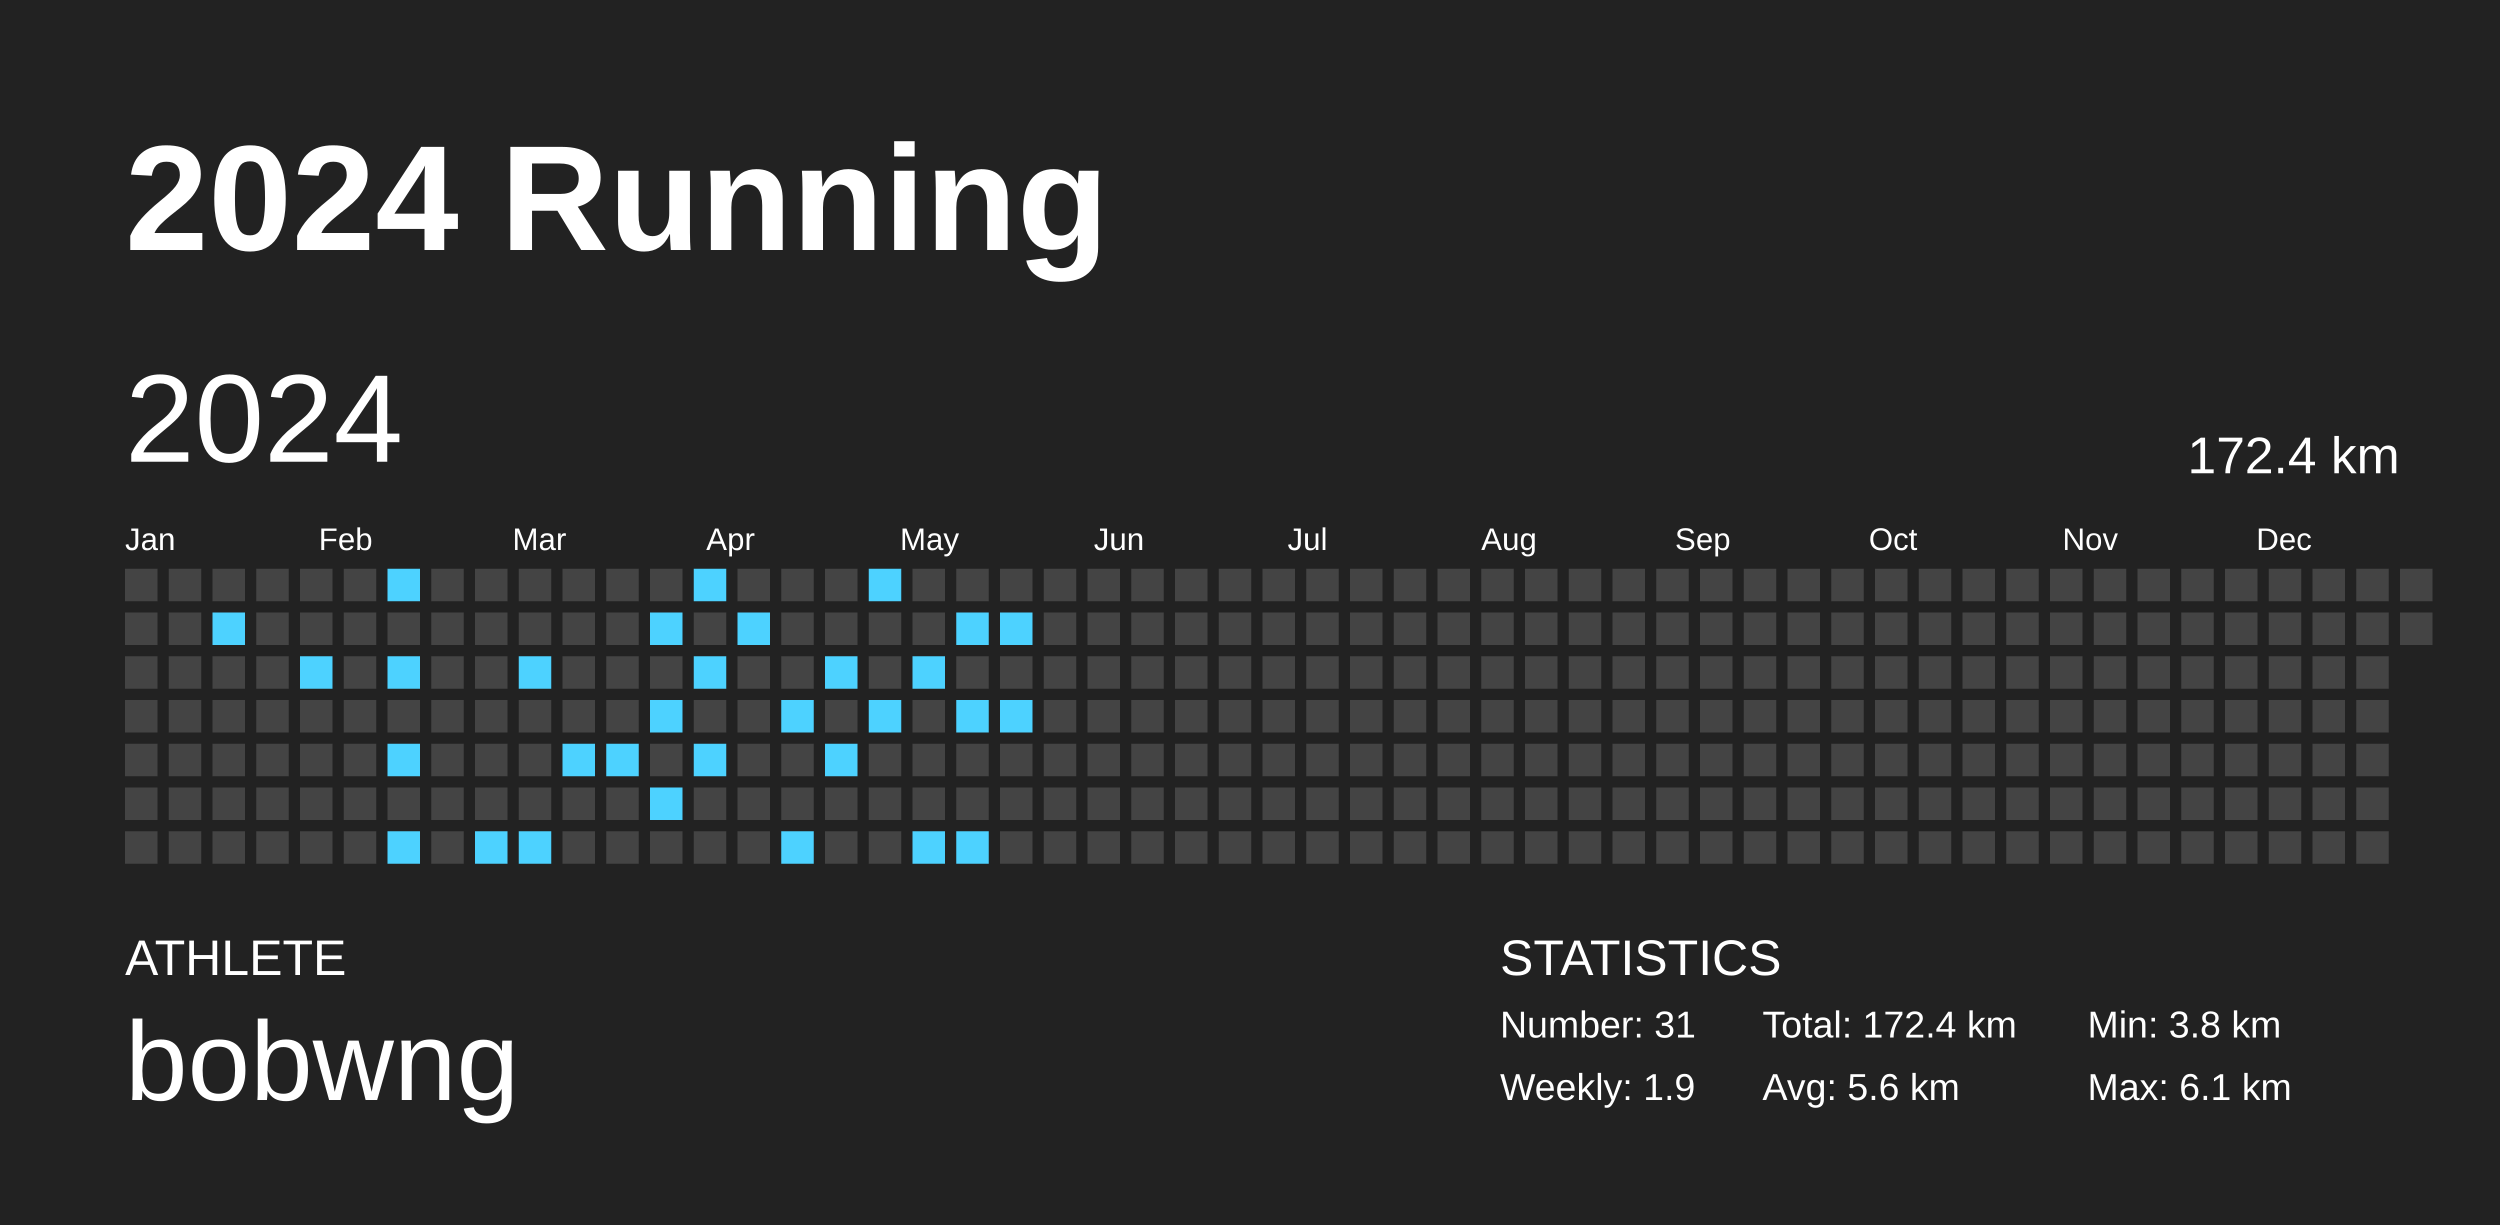
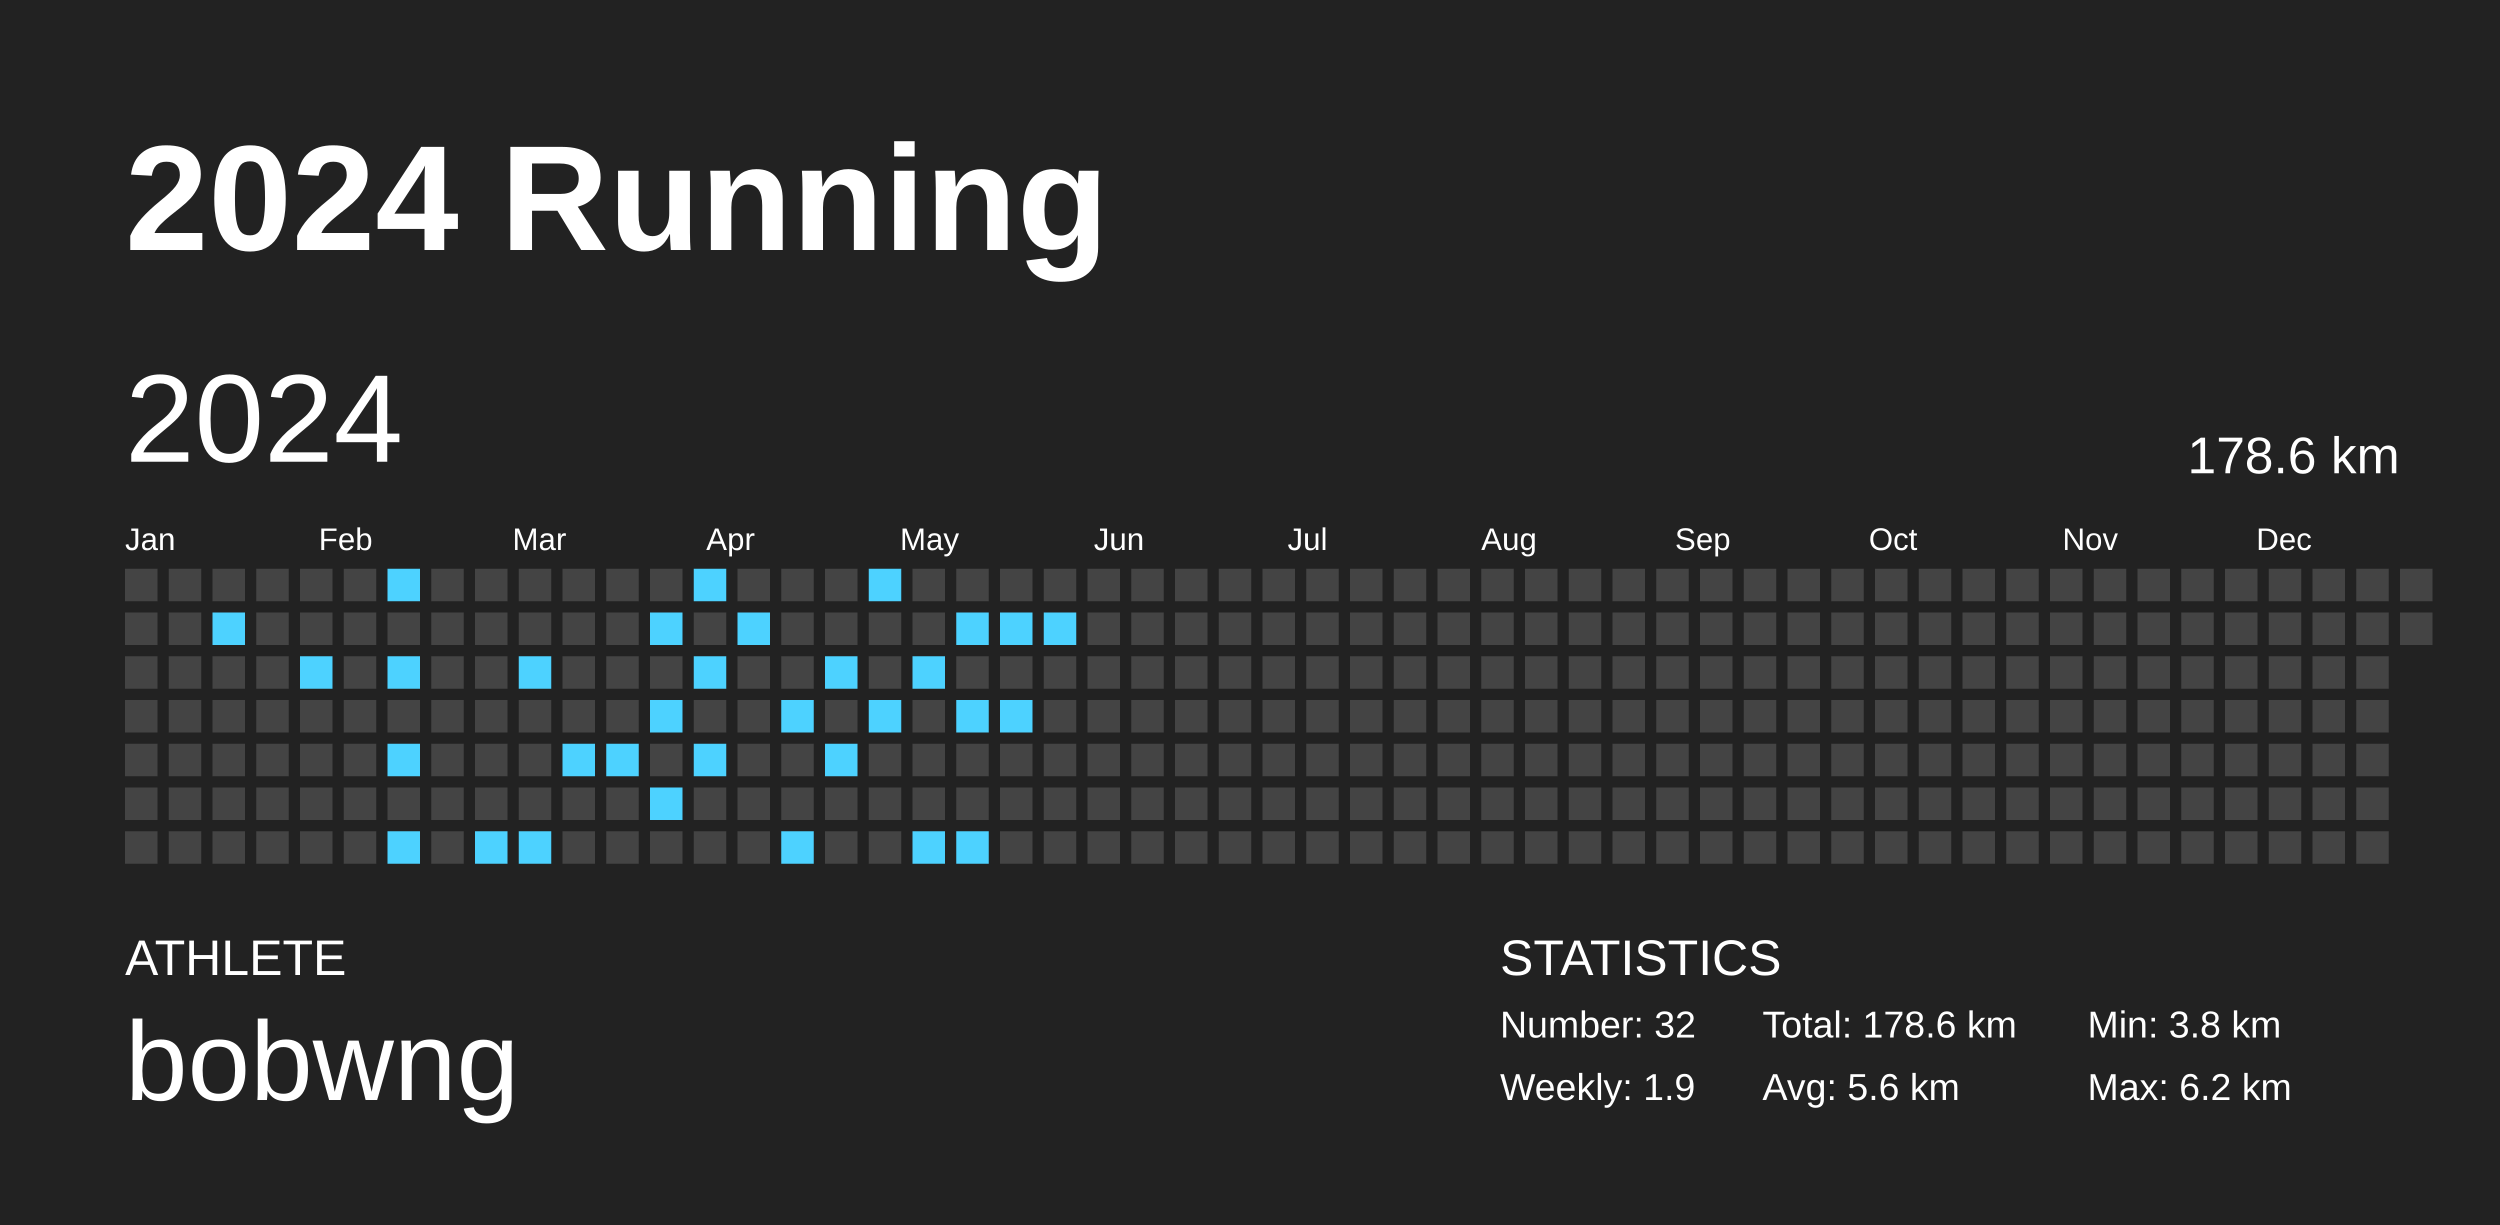
<svg xmlns="http://www.w3.org/2000/svg" baseProfile="full" height="98mm" version="1.1" viewBox="0,0,200,98" width="200mm">
  <defs />
  <rect fill="#222222" height="98" width="200" x="0" y="0" />
  <text fill="#FFFFFF" style="font-size:12px; font-family:Arial; font-weight:bold;" x="10" y="20">2024 Running</text>
  <text fill="#FFFFFF" style="font-size:4px; font-family:Arial" x="10" y="78">ATHLETE</text>
  <text fill="#FFFFFF" style="font-size:9px; font-family:Arial" x="10" y="88">bobwng</text>
  <text fill="#FFFFFF" style="font-size:4px; font-family:Arial" x="120" y="78">STATISTICS</text>
-   <text fill="#FFFFFF" style="font-size:3px; font-family:Arial" x="120" y="83">Number: 31</text>
+   <text fill="#FFFFFF" style="font-size:3px; font-family:Arial" x="120" y="83">Number: 32</text>
  <text fill="#FFFFFF" style="font-size:3px; font-family:Arial" x="120" y="88">Weekly: 1.9</text>
-   <text fill="#FFFFFF" style="font-size:3px; font-family:Arial" x="141" y="83">Total: 172.4 km</text>
+   <text fill="#FFFFFF" style="font-size:3px; font-family:Arial" x="141" y="83">Total: 178.6 km</text>
  <text fill="#FFFFFF" style="font-size:3px; font-family:Arial" x="141" y="88">Avg: 5.6 km</text>
  <text fill="#FFFFFF" style="font-size:3px; font-family:Arial" x="167" y="83">Min: 3.8 km</text>
-   <text fill="#FFFFFF" style="font-size:3px; font-family:Arial" x="167" y="88">Max: 6.1 km</text>
+   <text fill="#FFFFFF" style="font-size:3px; font-family:Arial" x="167" y="88">Max: 6.2 km</text>
  <text dominant-baseline="hanging" fill="#FFFFFF" style="font-size:10.0px; font-family:Arial;" x="10" y="30">2024</text>
-   <text dominant-baseline="hanging" fill="#FFFFFF" style="font-size:4.125px; font-family:Arial;" x="175" y="35">172.4 km</text>
+   <text dominant-baseline="hanging" fill="#FFFFFF" style="font-size:4.125px; font-family:Arial;" x="175" y="35">178.6 km</text>
  <text fill="#FFFFFF" style="font-size:2.5px; font-family:Arial" x="10.0" y="44">Jan</text>
  <text fill="#FFFFFF" style="font-size:2.5px; font-family:Arial" x="25.5" y="44">Feb</text>
  <text fill="#FFFFFF" style="font-size:2.5px; font-family:Arial" x="41.0" y="44">Mar</text>
  <text fill="#FFFFFF" style="font-size:2.5px; font-family:Arial" x="56.5" y="44">Apr</text>
  <text fill="#FFFFFF" style="font-size:2.5px; font-family:Arial" x="72.0" y="44">May</text>
  <text fill="#FFFFFF" style="font-size:2.5px; font-family:Arial" x="87.5" y="44">Jun</text>
  <text fill="#FFFFFF" style="font-size:2.5px; font-family:Arial" x="103.0" y="44">Jul</text>
  <text fill="#FFFFFF" style="font-size:2.5px; font-family:Arial" x="118.5" y="44">Aug</text>
  <text fill="#FFFFFF" style="font-size:2.5px; font-family:Arial" x="134.0" y="44">Sep</text>
  <text fill="#FFFFFF" style="font-size:2.5px; font-family:Arial" x="149.5" y="44">Oct</text>
  <text fill="#FFFFFF" style="font-size:2.5px; font-family:Arial" x="165.0" y="44">Nov</text>
  <text fill="#FFFFFF" style="font-size:2.5px; font-family:Arial" x="180.5" y="44">Dec</text>
  <rect fill="#444444" height="2.6" width="2.6" x="10.0" y="45.5" />
  <rect fill="#444444" height="2.6" width="2.6" x="10.0" y="49.0" />
  <rect fill="#444444" height="2.6" width="2.6" x="10.0" y="52.5" />
  <rect fill="#444444" height="2.6" width="2.6" x="10.0" y="56.0" />
  <rect fill="#444444" height="2.6" width="2.6" x="10.0" y="59.5" />
  <rect fill="#444444" height="2.6" width="2.6" x="10.0" y="63.0" />
  <rect fill="#444444" height="2.6" width="2.6" x="10.0" y="66.5" />
  <rect fill="#444444" height="2.6" width="2.6" x="13.5" y="45.5" />
  <rect fill="#444444" height="2.6" width="2.6" x="13.5" y="49.0" />
  <rect fill="#444444" height="2.6" width="2.6" x="13.5" y="52.5" />
  <rect fill="#444444" height="2.6" width="2.6" x="13.5" y="56.0" />
  <rect fill="#444444" height="2.6" width="2.6" x="13.5" y="59.5" />
  <rect fill="#444444" height="2.6" width="2.6" x="13.5" y="63.0" />
  <rect fill="#444444" height="2.6" width="2.6" x="13.5" y="66.5" />
  <rect fill="#444444" height="2.6" width="2.6" x="17.0" y="45.5" />
  <rect fill="#4dd2ff" height="2.6" width="2.6" x="17.0" y="49.0" />
  <rect fill="#444444" height="2.6" width="2.6" x="17.0" y="52.5" />
  <rect fill="#444444" height="2.6" width="2.6" x="17.0" y="56.0" />
  <rect fill="#444444" height="2.6" width="2.6" x="17.0" y="59.5" />
  <rect fill="#444444" height="2.6" width="2.6" x="17.0" y="63.0" />
  <rect fill="#444444" height="2.6" width="2.6" x="17.0" y="66.5" />
  <rect fill="#444444" height="2.6" width="2.6" x="20.5" y="45.5" />
  <rect fill="#444444" height="2.6" width="2.6" x="20.5" y="49.0" />
  <rect fill="#444444" height="2.6" width="2.6" x="20.5" y="52.5" />
  <rect fill="#444444" height="2.6" width="2.6" x="20.5" y="56.0" />
  <rect fill="#444444" height="2.6" width="2.6" x="20.5" y="59.5" />
  <rect fill="#444444" height="2.6" width="2.6" x="20.5" y="63.0" />
  <rect fill="#444444" height="2.6" width="2.6" x="20.5" y="66.5" />
  <rect fill="#444444" height="2.6" width="2.6" x="24.0" y="45.5" />
  <rect fill="#444444" height="2.6" width="2.6" x="24.0" y="49.0" />
  <rect fill="#4dd2ff" height="2.6" width="2.6" x="24.0" y="52.5" />
  <rect fill="#444444" height="2.6" width="2.6" x="24.0" y="56.0" />
  <rect fill="#444444" height="2.6" width="2.6" x="24.0" y="59.5" />
  <rect fill="#444444" height="2.6" width="2.6" x="24.0" y="63.0" />
  <rect fill="#444444" height="2.6" width="2.6" x="24.0" y="66.5" />
  <rect fill="#444444" height="2.6" width="2.6" x="27.5" y="45.5" />
  <rect fill="#444444" height="2.6" width="2.6" x="27.5" y="49.0" />
  <rect fill="#444444" height="2.6" width="2.6" x="27.5" y="52.5" />
  <rect fill="#444444" height="2.6" width="2.6" x="27.5" y="56.0" />
  <rect fill="#444444" height="2.6" width="2.6" x="27.5" y="59.5" />
  <rect fill="#444444" height="2.6" width="2.6" x="27.5" y="63.0" />
  <rect fill="#444444" height="2.6" width="2.6" x="27.5" y="66.5" />
  <rect fill="#4dd2ff" height="2.6" width="2.6" x="31.0" y="45.5" />
  <rect fill="#444444" height="2.6" width="2.6" x="31.0" y="49.0" />
  <rect fill="#4dd2ff" height="2.6" width="2.6" x="31.0" y="52.5" />
  <rect fill="#444444" height="2.6" width="2.6" x="31.0" y="56.0" />
  <rect fill="#4dd2ff" height="2.6" width="2.6" x="31.0" y="59.5" />
  <rect fill="#444444" height="2.6" width="2.6" x="31.0" y="63.0" />
  <rect fill="#4dd2ff" height="2.6" width="2.6" x="31.0" y="66.5" />
  <rect fill="#444444" height="2.6" width="2.6" x="34.5" y="45.5" />
  <rect fill="#444444" height="2.6" width="2.6" x="34.5" y="49.0" />
  <rect fill="#444444" height="2.6" width="2.6" x="34.5" y="52.5" />
  <rect fill="#444444" height="2.6" width="2.6" x="34.5" y="56.0" />
  <rect fill="#444444" height="2.6" width="2.6" x="34.5" y="59.5" />
  <rect fill="#444444" height="2.6" width="2.6" x="34.5" y="63.0" />
  <rect fill="#444444" height="2.6" width="2.6" x="34.5" y="66.5" />
  <rect fill="#444444" height="2.6" width="2.6" x="38.0" y="45.5" />
  <rect fill="#444444" height="2.6" width="2.6" x="38.0" y="49.0" />
  <rect fill="#444444" height="2.6" width="2.6" x="38.0" y="52.5" />
  <rect fill="#444444" height="2.6" width="2.6" x="38.0" y="56.0" />
  <rect fill="#444444" height="2.6" width="2.6" x="38.0" y="59.5" />
  <rect fill="#444444" height="2.6" width="2.6" x="38.0" y="63.0" />
  <rect fill="#4dd2ff" height="2.6" width="2.6" x="38.0" y="66.5" />
  <rect fill="#444444" height="2.6" width="2.6" x="41.5" y="45.5" />
  <rect fill="#444444" height="2.6" width="2.6" x="41.5" y="49.0" />
  <rect fill="#4dd2ff" height="2.6" width="2.6" x="41.5" y="52.5" />
  <rect fill="#444444" height="2.6" width="2.6" x="41.5" y="56.0" />
  <rect fill="#444444" height="2.6" width="2.6" x="41.5" y="59.5" />
  <rect fill="#444444" height="2.6" width="2.6" x="41.5" y="63.0" />
  <rect fill="#4dd2ff" height="2.6" width="2.6" x="41.5" y="66.5" />
  <rect fill="#444444" height="2.6" width="2.6" x="45.0" y="45.5" />
  <rect fill="#444444" height="2.6" width="2.6" x="45.0" y="49.0" />
  <rect fill="#444444" height="2.6" width="2.6" x="45.0" y="52.5" />
  <rect fill="#444444" height="2.6" width="2.6" x="45.0" y="56.0" />
  <rect fill="#4dd2ff" height="2.6" width="2.6" x="45.0" y="59.5" />
  <rect fill="#444444" height="2.6" width="2.6" x="45.0" y="63.0" />
  <rect fill="#444444" height="2.6" width="2.6" x="45.0" y="66.5" />
  <rect fill="#444444" height="2.6" width="2.6" x="48.5" y="45.5" />
  <rect fill="#444444" height="2.6" width="2.6" x="48.5" y="49.0" />
  <rect fill="#444444" height="2.6" width="2.6" x="48.5" y="52.5" />
  <rect fill="#444444" height="2.6" width="2.6" x="48.5" y="56.0" />
  <rect fill="#4dd2ff" height="2.6" width="2.6" x="48.5" y="59.5" />
  <rect fill="#444444" height="2.6" width="2.6" x="48.5" y="63.0" />
  <rect fill="#444444" height="2.6" width="2.6" x="48.5" y="66.5" />
  <rect fill="#444444" height="2.6" width="2.6" x="52.0" y="45.5" />
  <rect fill="#4dd2ff" height="2.6" width="2.6" x="52.0" y="49.0" />
  <rect fill="#444444" height="2.6" width="2.6" x="52.0" y="52.5" />
  <rect fill="#4dd2ff" height="2.6" width="2.6" x="52.0" y="56.0" />
  <rect fill="#444444" height="2.6" width="2.6" x="52.0" y="59.5" />
  <rect fill="#4dd2ff" height="2.6" width="2.6" x="52.0" y="63.0" />
  <rect fill="#444444" height="2.6" width="2.6" x="52.0" y="66.5" />
  <rect fill="#4dd2ff" height="2.6" width="2.6" x="55.5" y="45.5" />
  <rect fill="#444444" height="2.6" width="2.6" x="55.5" y="49.0" />
  <rect fill="#4dd2ff" height="2.6" width="2.6" x="55.5" y="52.5" />
  <rect fill="#444444" height="2.6" width="2.6" x="55.5" y="56.0" />
  <rect fill="#4dd2ff" height="2.6" width="2.6" x="55.5" y="59.5" />
  <rect fill="#444444" height="2.6" width="2.6" x="55.5" y="63.0" />
  <rect fill="#444444" height="2.6" width="2.6" x="55.5" y="66.5" />
  <rect fill="#444444" height="2.6" width="2.6" x="59.0" y="45.5" />
  <rect fill="#4dd2ff" height="2.6" width="2.6" x="59.0" y="49.0" />
  <rect fill="#444444" height="2.6" width="2.6" x="59.0" y="52.5" />
  <rect fill="#444444" height="2.6" width="2.6" x="59.0" y="56.0" />
  <rect fill="#444444" height="2.6" width="2.6" x="59.0" y="59.5" />
  <rect fill="#444444" height="2.6" width="2.6" x="59.0" y="63.0" />
  <rect fill="#444444" height="2.6" width="2.6" x="59.0" y="66.5" />
  <rect fill="#444444" height="2.6" width="2.6" x="62.5" y="45.5" />
  <rect fill="#444444" height="2.6" width="2.6" x="62.5" y="49.0" />
  <rect fill="#444444" height="2.6" width="2.6" x="62.5" y="52.5" />
  <rect fill="#4dd2ff" height="2.6" width="2.6" x="62.5" y="56.0" />
  <rect fill="#444444" height="2.6" width="2.6" x="62.5" y="59.5" />
  <rect fill="#444444" height="2.6" width="2.6" x="62.5" y="63.0" />
  <rect fill="#4dd2ff" height="2.6" width="2.6" x="62.5" y="66.5" />
  <rect fill="#444444" height="2.6" width="2.6" x="66.0" y="45.5" />
  <rect fill="#444444" height="2.6" width="2.6" x="66.0" y="49.0" />
  <rect fill="#4dd2ff" height="2.6" width="2.6" x="66.0" y="52.5" />
  <rect fill="#444444" height="2.6" width="2.6" x="66.0" y="56.0" />
  <rect fill="#4dd2ff" height="2.6" width="2.6" x="66.0" y="59.5" />
  <rect fill="#444444" height="2.6" width="2.6" x="66.0" y="63.0" />
  <rect fill="#444444" height="2.6" width="2.6" x="66.0" y="66.5" />
  <rect fill="#4dd2ff" height="2.6" width="2.6" x="69.5" y="45.5" />
  <rect fill="#444444" height="2.6" width="2.6" x="69.5" y="49.0" />
  <rect fill="#444444" height="2.6" width="2.6" x="69.5" y="52.5" />
  <rect fill="#4dd2ff" height="2.6" width="2.6" x="69.5" y="56.0" />
  <rect fill="#444444" height="2.6" width="2.6" x="69.5" y="59.5" />
  <rect fill="#444444" height="2.6" width="2.6" x="69.5" y="63.0" />
  <rect fill="#444444" height="2.6" width="2.6" x="69.5" y="66.5" />
  <rect fill="#444444" height="2.6" width="2.6" x="73.0" y="45.5" />
  <rect fill="#444444" height="2.6" width="2.6" x="73.0" y="49.0" />
  <rect fill="#4dd2ff" height="2.6" width="2.6" x="73.0" y="52.5" />
  <rect fill="#444444" height="2.6" width="2.6" x="73.0" y="56.0" />
  <rect fill="#444444" height="2.6" width="2.6" x="73.0" y="59.5" />
  <rect fill="#444444" height="2.6" width="2.6" x="73.0" y="63.0" />
  <rect fill="#4dd2ff" height="2.6" width="2.6" x="73.0" y="66.5" />
  <rect fill="#444444" height="2.6" width="2.6" x="76.5" y="45.5" />
  <rect fill="#4dd2ff" height="2.6" width="2.6" x="76.5" y="49.0" />
  <rect fill="#444444" height="2.6" width="2.6" x="76.5" y="52.5" />
  <rect fill="#4dd2ff" height="2.6" width="2.6" x="76.5" y="56.0" />
  <rect fill="#444444" height="2.6" width="2.6" x="76.5" y="59.5" />
  <rect fill="#444444" height="2.6" width="2.6" x="76.5" y="63.0" />
  <rect fill="#4dd2ff" height="2.6" width="2.6" x="76.5" y="66.5" />
  <rect fill="#444444" height="2.6" width="2.6" x="80.0" y="45.5" />
  <rect fill="#4dd2ff" height="2.6" width="2.6" x="80.0" y="49.0" />
  <rect fill="#444444" height="2.6" width="2.6" x="80.0" y="52.5" />
  <rect fill="#4dd2ff" height="2.6" width="2.6" x="80.0" y="56.0" />
  <rect fill="#444444" height="2.6" width="2.6" x="80.0" y="59.5" />
  <rect fill="#444444" height="2.6" width="2.6" x="80.0" y="63.0" />
  <rect fill="#444444" height="2.6" width="2.6" x="80.0" y="66.5" />
  <rect fill="#444444" height="2.6" width="2.6" x="83.5" y="45.5" />
-   <rect fill="#444444" height="2.6" width="2.6" x="83.5" y="49.0" />
+   <rect fill="#4dd2ff" height="2.6" width="2.6" x="83.5" y="49.0" />
  <rect fill="#444444" height="2.6" width="2.6" x="83.5" y="52.5" />
  <rect fill="#444444" height="2.6" width="2.6" x="83.5" y="56.0" />
  <rect fill="#444444" height="2.6" width="2.6" x="83.5" y="59.5" />
  <rect fill="#444444" height="2.6" width="2.6" x="83.5" y="63.0" />
  <rect fill="#444444" height="2.6" width="2.6" x="83.5" y="66.5" />
  <rect fill="#444444" height="2.6" width="2.6" x="87.0" y="45.5" />
  <rect fill="#444444" height="2.6" width="2.6" x="87.0" y="49.0" />
  <rect fill="#444444" height="2.6" width="2.6" x="87.0" y="52.5" />
  <rect fill="#444444" height="2.6" width="2.6" x="87.0" y="56.0" />
  <rect fill="#444444" height="2.6" width="2.6" x="87.0" y="59.5" />
  <rect fill="#444444" height="2.6" width="2.6" x="87.0" y="63.0" />
  <rect fill="#444444" height="2.6" width="2.6" x="87.0" y="66.5" />
  <rect fill="#444444" height="2.6" width="2.6" x="90.5" y="45.5" />
  <rect fill="#444444" height="2.6" width="2.6" x="90.5" y="49.0" />
  <rect fill="#444444" height="2.6" width="2.6" x="90.5" y="52.5" />
  <rect fill="#444444" height="2.6" width="2.6" x="90.5" y="56.0" />
  <rect fill="#444444" height="2.6" width="2.6" x="90.5" y="59.5" />
  <rect fill="#444444" height="2.6" width="2.6" x="90.5" y="63.0" />
  <rect fill="#444444" height="2.6" width="2.6" x="90.5" y="66.5" />
  <rect fill="#444444" height="2.6" width="2.6" x="94.0" y="45.5" />
  <rect fill="#444444" height="2.6" width="2.6" x="94.0" y="49.0" />
  <rect fill="#444444" height="2.6" width="2.6" x="94.0" y="52.5" />
  <rect fill="#444444" height="2.6" width="2.6" x="94.0" y="56.0" />
  <rect fill="#444444" height="2.6" width="2.6" x="94.0" y="59.5" />
  <rect fill="#444444" height="2.6" width="2.6" x="94.0" y="63.0" />
  <rect fill="#444444" height="2.6" width="2.6" x="94.0" y="66.5" />
  <rect fill="#444444" height="2.6" width="2.6" x="97.5" y="45.5" />
  <rect fill="#444444" height="2.6" width="2.6" x="97.5" y="49.0" />
  <rect fill="#444444" height="2.6" width="2.6" x="97.5" y="52.5" />
  <rect fill="#444444" height="2.6" width="2.6" x="97.5" y="56.0" />
  <rect fill="#444444" height="2.6" width="2.6" x="97.5" y="59.5" />
  <rect fill="#444444" height="2.6" width="2.6" x="97.5" y="63.0" />
  <rect fill="#444444" height="2.6" width="2.6" x="97.5" y="66.5" />
  <rect fill="#444444" height="2.6" width="2.6" x="101.0" y="45.5" />
  <rect fill="#444444" height="2.6" width="2.6" x="101.0" y="49.0" />
  <rect fill="#444444" height="2.6" width="2.6" x="101.0" y="52.5" />
  <rect fill="#444444" height="2.6" width="2.6" x="101.0" y="56.0" />
  <rect fill="#444444" height="2.6" width="2.6" x="101.0" y="59.5" />
  <rect fill="#444444" height="2.6" width="2.6" x="101.0" y="63.0" />
  <rect fill="#444444" height="2.6" width="2.6" x="101.0" y="66.5" />
  <rect fill="#444444" height="2.6" width="2.6" x="104.5" y="45.5" />
  <rect fill="#444444" height="2.6" width="2.6" x="104.5" y="49.0" />
  <rect fill="#444444" height="2.6" width="2.6" x="104.5" y="52.5" />
  <rect fill="#444444" height="2.6" width="2.6" x="104.5" y="56.0" />
  <rect fill="#444444" height="2.6" width="2.6" x="104.5" y="59.5" />
  <rect fill="#444444" height="2.6" width="2.6" x="104.5" y="63.0" />
  <rect fill="#444444" height="2.6" width="2.6" x="104.5" y="66.5" />
  <rect fill="#444444" height="2.6" width="2.6" x="108.0" y="45.5" />
  <rect fill="#444444" height="2.6" width="2.6" x="108.0" y="49.0" />
  <rect fill="#444444" height="2.6" width="2.6" x="108.0" y="52.5" />
  <rect fill="#444444" height="2.6" width="2.6" x="108.0" y="56.0" />
  <rect fill="#444444" height="2.6" width="2.6" x="108.0" y="59.5" />
  <rect fill="#444444" height="2.6" width="2.6" x="108.0" y="63.0" />
  <rect fill="#444444" height="2.6" width="2.6" x="108.0" y="66.5" />
  <rect fill="#444444" height="2.6" width="2.6" x="111.5" y="45.5" />
  <rect fill="#444444" height="2.6" width="2.6" x="111.5" y="49.0" />
  <rect fill="#444444" height="2.6" width="2.6" x="111.5" y="52.5" />
  <rect fill="#444444" height="2.6" width="2.6" x="111.5" y="56.0" />
  <rect fill="#444444" height="2.6" width="2.6" x="111.5" y="59.5" />
  <rect fill="#444444" height="2.6" width="2.6" x="111.5" y="63.0" />
  <rect fill="#444444" height="2.6" width="2.6" x="111.5" y="66.5" />
  <rect fill="#444444" height="2.6" width="2.6" x="115.0" y="45.5" />
  <rect fill="#444444" height="2.6" width="2.6" x="115.0" y="49.0" />
  <rect fill="#444444" height="2.6" width="2.6" x="115.0" y="52.5" />
  <rect fill="#444444" height="2.6" width="2.6" x="115.0" y="56.0" />
  <rect fill="#444444" height="2.6" width="2.6" x="115.0" y="59.5" />
  <rect fill="#444444" height="2.6" width="2.6" x="115.0" y="63.0" />
  <rect fill="#444444" height="2.6" width="2.6" x="115.0" y="66.5" />
  <rect fill="#444444" height="2.6" width="2.6" x="118.5" y="45.5" />
  <rect fill="#444444" height="2.6" width="2.6" x="118.5" y="49.0" />
  <rect fill="#444444" height="2.6" width="2.6" x="118.5" y="52.5" />
  <rect fill="#444444" height="2.6" width="2.6" x="118.5" y="56.0" />
  <rect fill="#444444" height="2.6" width="2.6" x="118.5" y="59.5" />
  <rect fill="#444444" height="2.6" width="2.6" x="118.5" y="63.0" />
  <rect fill="#444444" height="2.6" width="2.6" x="118.5" y="66.5" />
  <rect fill="#444444" height="2.6" width="2.6" x="122.0" y="45.5" />
  <rect fill="#444444" height="2.6" width="2.6" x="122.0" y="49.0" />
  <rect fill="#444444" height="2.6" width="2.6" x="122.0" y="52.5" />
  <rect fill="#444444" height="2.6" width="2.6" x="122.0" y="56.0" />
  <rect fill="#444444" height="2.6" width="2.6" x="122.0" y="59.5" />
  <rect fill="#444444" height="2.6" width="2.6" x="122.0" y="63.0" />
  <rect fill="#444444" height="2.6" width="2.6" x="122.0" y="66.5" />
  <rect fill="#444444" height="2.6" width="2.6" x="125.5" y="45.5" />
  <rect fill="#444444" height="2.6" width="2.6" x="125.5" y="49.0" />
  <rect fill="#444444" height="2.6" width="2.6" x="125.5" y="52.5" />
  <rect fill="#444444" height="2.6" width="2.6" x="125.5" y="56.0" />
  <rect fill="#444444" height="2.6" width="2.6" x="125.5" y="59.5" />
  <rect fill="#444444" height="2.6" width="2.6" x="125.5" y="63.0" />
  <rect fill="#444444" height="2.6" width="2.6" x="125.5" y="66.5" />
  <rect fill="#444444" height="2.6" width="2.6" x="129.0" y="45.5" />
  <rect fill="#444444" height="2.6" width="2.6" x="129.0" y="49.0" />
  <rect fill="#444444" height="2.6" width="2.6" x="129.0" y="52.5" />
  <rect fill="#444444" height="2.6" width="2.6" x="129.0" y="56.0" />
  <rect fill="#444444" height="2.6" width="2.6" x="129.0" y="59.5" />
  <rect fill="#444444" height="2.6" width="2.6" x="129.0" y="63.0" />
  <rect fill="#444444" height="2.6" width="2.6" x="129.0" y="66.5" />
  <rect fill="#444444" height="2.6" width="2.6" x="132.5" y="45.5" />
  <rect fill="#444444" height="2.6" width="2.6" x="132.5" y="49.0" />
  <rect fill="#444444" height="2.6" width="2.6" x="132.5" y="52.5" />
  <rect fill="#444444" height="2.6" width="2.6" x="132.5" y="56.0" />
  <rect fill="#444444" height="2.6" width="2.6" x="132.5" y="59.5" />
  <rect fill="#444444" height="2.6" width="2.6" x="132.5" y="63.0" />
  <rect fill="#444444" height="2.6" width="2.6" x="132.5" y="66.5" />
  <rect fill="#444444" height="2.6" width="2.6" x="136.0" y="45.5" />
  <rect fill="#444444" height="2.6" width="2.6" x="136.0" y="49.0" />
  <rect fill="#444444" height="2.6" width="2.6" x="136.0" y="52.5" />
  <rect fill="#444444" height="2.6" width="2.6" x="136.0" y="56.0" />
  <rect fill="#444444" height="2.6" width="2.6" x="136.0" y="59.5" />
  <rect fill="#444444" height="2.6" width="2.6" x="136.0" y="63.0" />
  <rect fill="#444444" height="2.6" width="2.6" x="136.0" y="66.5" />
  <rect fill="#444444" height="2.6" width="2.6" x="139.5" y="45.5" />
  <rect fill="#444444" height="2.6" width="2.6" x="139.5" y="49.0" />
  <rect fill="#444444" height="2.6" width="2.6" x="139.5" y="52.5" />
  <rect fill="#444444" height="2.6" width="2.6" x="139.5" y="56.0" />
  <rect fill="#444444" height="2.6" width="2.6" x="139.5" y="59.5" />
  <rect fill="#444444" height="2.6" width="2.6" x="139.5" y="63.0" />
  <rect fill="#444444" height="2.6" width="2.6" x="139.5" y="66.5" />
  <rect fill="#444444" height="2.6" width="2.6" x="143.0" y="45.5" />
  <rect fill="#444444" height="2.6" width="2.6" x="143.0" y="49.0" />
  <rect fill="#444444" height="2.6" width="2.6" x="143.0" y="52.5" />
  <rect fill="#444444" height="2.6" width="2.6" x="143.0" y="56.0" />
  <rect fill="#444444" height="2.6" width="2.6" x="143.0" y="59.5" />
  <rect fill="#444444" height="2.6" width="2.6" x="143.0" y="63.0" />
  <rect fill="#444444" height="2.6" width="2.6" x="143.0" y="66.5" />
  <rect fill="#444444" height="2.6" width="2.6" x="146.5" y="45.5" />
  <rect fill="#444444" height="2.6" width="2.6" x="146.5" y="49.0" />
  <rect fill="#444444" height="2.6" width="2.6" x="146.5" y="52.5" />
  <rect fill="#444444" height="2.6" width="2.6" x="146.5" y="56.0" />
  <rect fill="#444444" height="2.6" width="2.6" x="146.5" y="59.5" />
  <rect fill="#444444" height="2.6" width="2.6" x="146.5" y="63.0" />
  <rect fill="#444444" height="2.6" width="2.6" x="146.5" y="66.5" />
  <rect fill="#444444" height="2.6" width="2.6" x="150.0" y="45.5" />
  <rect fill="#444444" height="2.6" width="2.6" x="150.0" y="49.0" />
  <rect fill="#444444" height="2.6" width="2.6" x="150.0" y="52.5" />
  <rect fill="#444444" height="2.6" width="2.6" x="150.0" y="56.0" />
  <rect fill="#444444" height="2.6" width="2.6" x="150.0" y="59.5" />
  <rect fill="#444444" height="2.6" width="2.6" x="150.0" y="63.0" />
  <rect fill="#444444" height="2.6" width="2.6" x="150.0" y="66.5" />
  <rect fill="#444444" height="2.6" width="2.6" x="153.5" y="45.5" />
  <rect fill="#444444" height="2.6" width="2.6" x="153.5" y="49.0" />
  <rect fill="#444444" height="2.6" width="2.6" x="153.5" y="52.5" />
  <rect fill="#444444" height="2.6" width="2.6" x="153.5" y="56.0" />
  <rect fill="#444444" height="2.6" width="2.6" x="153.5" y="59.5" />
  <rect fill="#444444" height="2.6" width="2.6" x="153.5" y="63.0" />
  <rect fill="#444444" height="2.6" width="2.6" x="153.5" y="66.5" />
  <rect fill="#444444" height="2.6" width="2.6" x="157.0" y="45.5" />
  <rect fill="#444444" height="2.6" width="2.6" x="157.0" y="49.0" />
  <rect fill="#444444" height="2.6" width="2.6" x="157.0" y="52.5" />
  <rect fill="#444444" height="2.6" width="2.6" x="157.0" y="56.0" />
  <rect fill="#444444" height="2.6" width="2.6" x="157.0" y="59.5" />
  <rect fill="#444444" height="2.6" width="2.6" x="157.0" y="63.0" />
  <rect fill="#444444" height="2.6" width="2.6" x="157.0" y="66.5" />
  <rect fill="#444444" height="2.6" width="2.6" x="160.5" y="45.5" />
  <rect fill="#444444" height="2.6" width="2.6" x="160.5" y="49.0" />
  <rect fill="#444444" height="2.6" width="2.6" x="160.5" y="52.5" />
  <rect fill="#444444" height="2.6" width="2.6" x="160.5" y="56.0" />
  <rect fill="#444444" height="2.6" width="2.6" x="160.5" y="59.5" />
  <rect fill="#444444" height="2.6" width="2.6" x="160.5" y="63.0" />
  <rect fill="#444444" height="2.6" width="2.6" x="160.5" y="66.5" />
  <rect fill="#444444" height="2.6" width="2.6" x="164.0" y="45.5" />
  <rect fill="#444444" height="2.6" width="2.6" x="164.0" y="49.0" />
  <rect fill="#444444" height="2.6" width="2.6" x="164.0" y="52.5" />
  <rect fill="#444444" height="2.6" width="2.6" x="164.0" y="56.0" />
  <rect fill="#444444" height="2.6" width="2.6" x="164.0" y="59.5" />
  <rect fill="#444444" height="2.6" width="2.6" x="164.0" y="63.0" />
  <rect fill="#444444" height="2.6" width="2.6" x="164.0" y="66.5" />
  <rect fill="#444444" height="2.6" width="2.6" x="167.5" y="45.5" />
  <rect fill="#444444" height="2.6" width="2.6" x="167.5" y="49.0" />
  <rect fill="#444444" height="2.6" width="2.6" x="167.5" y="52.5" />
  <rect fill="#444444" height="2.6" width="2.6" x="167.5" y="56.0" />
  <rect fill="#444444" height="2.6" width="2.6" x="167.5" y="59.5" />
  <rect fill="#444444" height="2.6" width="2.6" x="167.5" y="63.0" />
  <rect fill="#444444" height="2.6" width="2.6" x="167.5" y="66.5" />
  <rect fill="#444444" height="2.6" width="2.6" x="171.0" y="45.5" />
  <rect fill="#444444" height="2.6" width="2.6" x="171.0" y="49.0" />
  <rect fill="#444444" height="2.6" width="2.6" x="171.0" y="52.5" />
  <rect fill="#444444" height="2.6" width="2.6" x="171.0" y="56.0" />
  <rect fill="#444444" height="2.6" width="2.6" x="171.0" y="59.5" />
  <rect fill="#444444" height="2.6" width="2.6" x="171.0" y="63.0" />
  <rect fill="#444444" height="2.6" width="2.6" x="171.0" y="66.5" />
  <rect fill="#444444" height="2.6" width="2.6" x="174.5" y="45.5" />
  <rect fill="#444444" height="2.6" width="2.6" x="174.5" y="49.0" />
  <rect fill="#444444" height="2.6" width="2.6" x="174.5" y="52.5" />
  <rect fill="#444444" height="2.6" width="2.6" x="174.5" y="56.0" />
  <rect fill="#444444" height="2.6" width="2.6" x="174.5" y="59.5" />
  <rect fill="#444444" height="2.6" width="2.6" x="174.5" y="63.0" />
  <rect fill="#444444" height="2.6" width="2.6" x="174.5" y="66.5" />
  <rect fill="#444444" height="2.6" width="2.6" x="178.0" y="45.5" />
  <rect fill="#444444" height="2.6" width="2.6" x="178.0" y="49.0" />
  <rect fill="#444444" height="2.6" width="2.6" x="178.0" y="52.5" />
  <rect fill="#444444" height="2.6" width="2.6" x="178.0" y="56.0" />
  <rect fill="#444444" height="2.6" width="2.6" x="178.0" y="59.5" />
  <rect fill="#444444" height="2.6" width="2.6" x="178.0" y="63.0" />
  <rect fill="#444444" height="2.6" width="2.6" x="178.0" y="66.5" />
  <rect fill="#444444" height="2.6" width="2.6" x="181.5" y="45.5" />
  <rect fill="#444444" height="2.6" width="2.6" x="181.5" y="49.0" />
  <rect fill="#444444" height="2.6" width="2.6" x="181.5" y="52.5" />
  <rect fill="#444444" height="2.6" width="2.6" x="181.5" y="56.0" />
  <rect fill="#444444" height="2.6" width="2.6" x="181.5" y="59.5" />
  <rect fill="#444444" height="2.6" width="2.6" x="181.5" y="63.0" />
  <rect fill="#444444" height="2.6" width="2.6" x="181.5" y="66.5" />
  <rect fill="#444444" height="2.6" width="2.6" x="185.0" y="45.5" />
  <rect fill="#444444" height="2.6" width="2.6" x="185.0" y="49.0" />
  <rect fill="#444444" height="2.6" width="2.6" x="185.0" y="52.5" />
  <rect fill="#444444" height="2.6" width="2.6" x="185.0" y="56.0" />
  <rect fill="#444444" height="2.6" width="2.6" x="185.0" y="59.5" />
  <rect fill="#444444" height="2.6" width="2.6" x="185.0" y="63.0" />
  <rect fill="#444444" height="2.6" width="2.6" x="185.0" y="66.5" />
  <rect fill="#444444" height="2.6" width="2.6" x="188.5" y="45.5" />
  <rect fill="#444444" height="2.6" width="2.6" x="188.5" y="49.0" />
  <rect fill="#444444" height="2.6" width="2.6" x="188.5" y="52.5" />
  <rect fill="#444444" height="2.6" width="2.6" x="188.5" y="56.0" />
  <rect fill="#444444" height="2.6" width="2.6" x="188.5" y="59.5" />
  <rect fill="#444444" height="2.6" width="2.6" x="188.5" y="63.0" />
  <rect fill="#444444" height="2.6" width="2.6" x="188.5" y="66.5" />
  <rect fill="#444444" height="2.6" width="2.6" x="192.0" y="45.5" />
  <rect fill="#444444" height="2.6" width="2.6" x="192.0" y="49.0" />
</svg>
